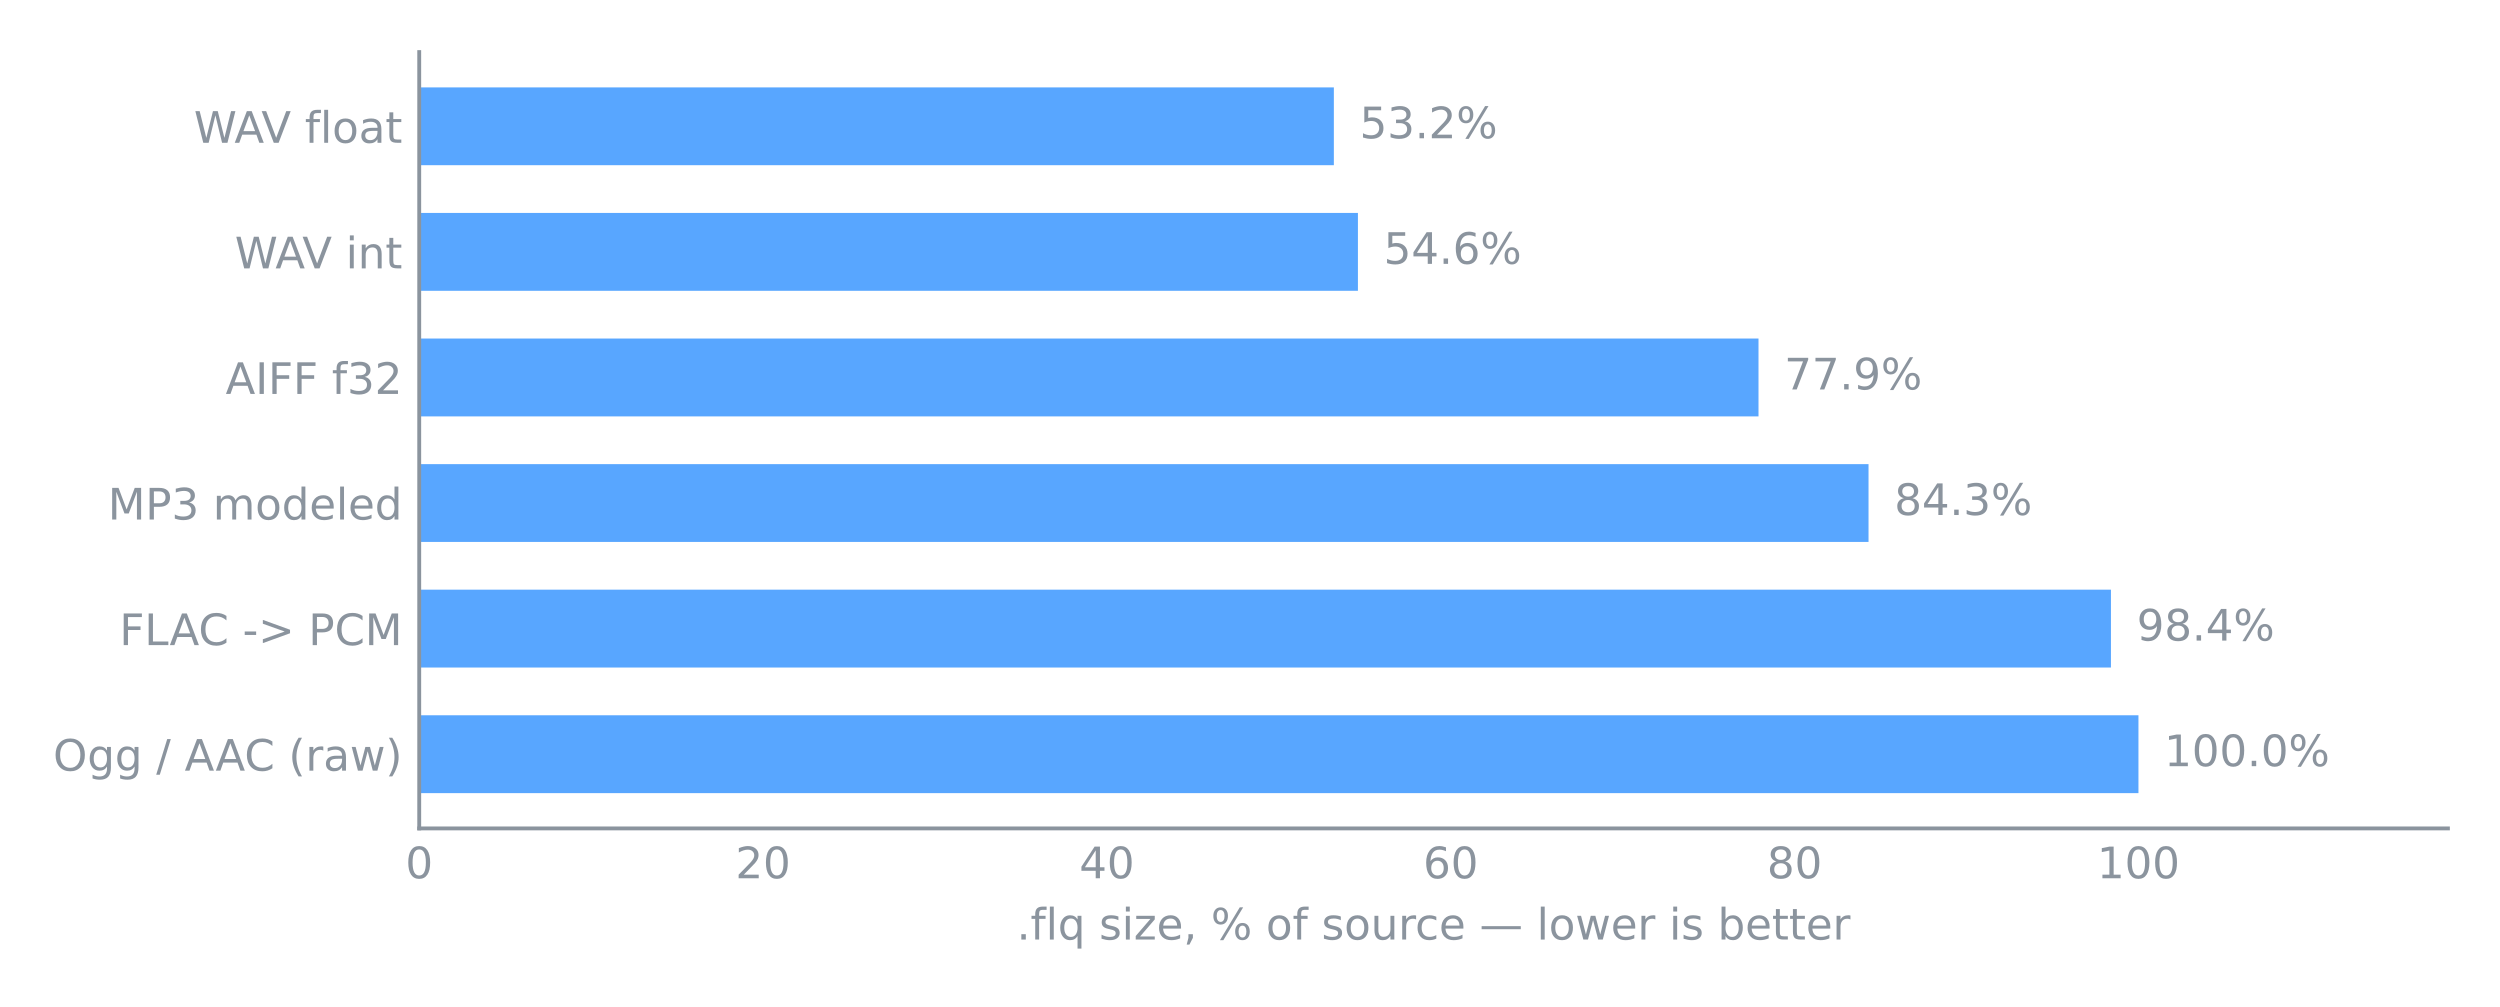
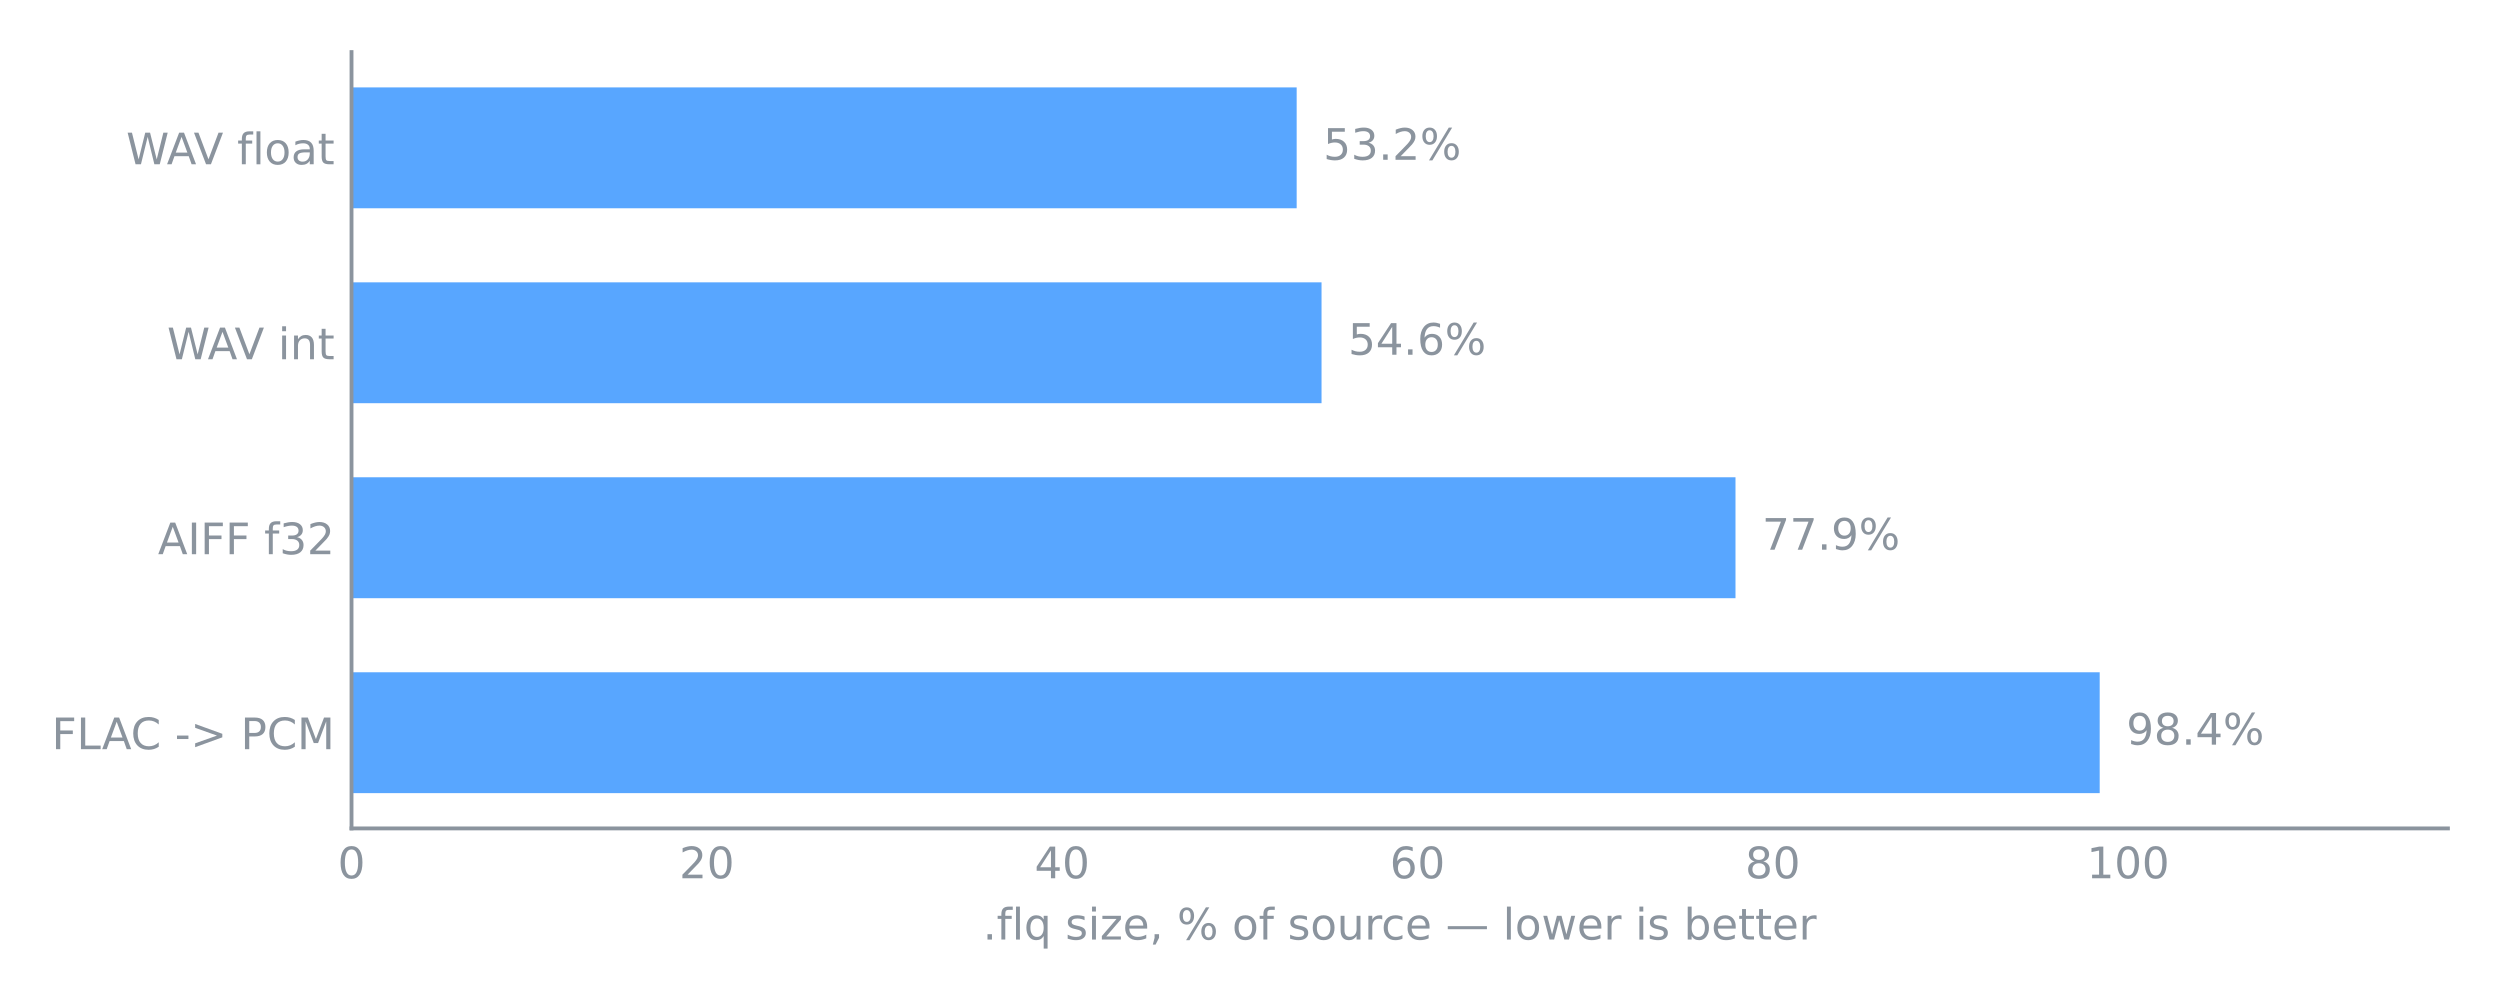
<svg xmlns="http://www.w3.org/2000/svg" xmlns:xlink="http://www.w3.org/1999/xlink" width="518.4pt" height="208.8pt" viewBox="0 0 518.4 208.8" version="1.1">
  <defs>
    <style type="text/css">*{stroke-linejoin: round; stroke-linecap: butt}</style>
  </defs>
  <g id="figure_1">
    <g id="patch_1">
      <path d="M 0 208.8  L 518.4 208.8  L 518.4 0  L 0 0  L 0 208.8  z " style="fill: none; opacity: 0" />
    </g>
    <g id="axes_1">
      <g id="patch_2">
-         <path d="M 86.93 171.78  L 507.6 171.78  L 507.6 10.8  L 86.93 10.8  L 86.93 171.78  z " style="fill: none" />
+         <path d="M 72.89 171.78  L 507.6 171.78  L 507.6 10.8  L 72.89 10.8  L 72.89 171.78  z " style="fill: none" />
      </g>
      <g id="patch_3">
-         <path d="M 86.93 164.463  L 443.43 164.463  L 443.43 148.318  L 86.93 148.318  z " clip-path="url(#p43e0ad4952)" style="fill: #58a6ff" />
+         <path d="M 72.89 164.463  L 435.394 164.463  L 435.394 139.398  L 72.89 139.398  z " clip-path="url(#p60b05f3a0f)" style="fill: #58a6ff" />
      </g>
      <g id="patch_4">
-         <path d="M 86.93 138.423  L 437.726 138.423  L 437.726 122.278  L 86.93 122.278  z " clip-path="url(#p43e0ad4952)" style="fill: #58a6ff" />
+         <path d="M 72.89 124.036  L 359.872 124.036  L 359.872 98.971  L 72.89 98.971  z " clip-path="url(#p60b05f3a0f)" style="fill: #58a6ff" />
      </g>
      <g id="patch_5">
-         <path d="M 86.93 112.382  L 387.459 112.382  L 387.459 96.238  L 86.93 96.238  z " clip-path="url(#p43e0ad4952)" style="fill: #58a6ff" />
+         <path d="M 72.89 83.609  L 274.035 83.609  L 274.035 58.544  L 72.89 58.544  z " clip-path="url(#p60b05f3a0f)" style="fill: #58a6ff" />
      </g>
      <g id="patch_6">
-         <path d="M 86.93 86.342  L 364.644 86.342  L 364.644 70.198  L 86.93 70.198  z " clip-path="url(#p43e0ad4952)" style="fill: #58a6ff" />
-       </g>
-       <g id="patch_7">
-         <path d="M 86.93 60.302  L 281.579 60.302  L 281.579 44.157  L 86.93 44.157  z " clip-path="url(#p43e0ad4952)" style="fill: #58a6ff" />
-       </g>
-       <g id="patch_8">
-         <path d="M 86.93 34.262  L 276.588 34.262  L 276.588 18.117  L 86.93 18.117  z " clip-path="url(#p43e0ad4952)" style="fill: #58a6ff" />
+         <path d="M 72.89 43.182  L 268.878 43.182  L 268.878 18.117  L 72.89 18.117  z " clip-path="url(#p60b05f3a0f)" style="fill: #58a6ff" />
      </g>
      <g id="matplotlib.axis_1">
        <g id="xtick_1">
          <g id="line2d_1" />
          <g id="text_1">
-             <g style="fill: #8b949e" transform="translate(84.06687 182.1186) scale(0.09 -0.09)">
+             <g style="fill: #8b949e" transform="translate(70.02688 182.1186) scale(0.09 -0.09)">
              <defs>
                <path id="DejaVuSans-30" d="M 2034 4250  Q 1547 4250 1301 3770  Q 1056 3291 1056 2328  Q 1056 1369 1301 889  Q 1547 409 2034 409  Q 2525 409 2770 889  Q 3016 1369 3016 2328  Q 3016 3291 2770 3770  Q 2525 4250 2034 4250  z M 2034 4750  Q 2819 4750 3233 4129  Q 3647 3509 3647 2328  Q 3647 1150 3233 529  Q 2819 -91 2034 -91  Q 1250 -91 836 529  Q 422 1150 422 2328  Q 422 3509 836 4129  Q 1250 4750 2034 4750  z " transform="scale(0.015625)" />
              </defs>
              <use xlink:href="#DejaVuSans-30" />
            </g>
          </g>
        </g>
        <g id="xtick_2">
          <g id="line2d_2" />
          <g id="text_2">
-             <g style="fill: #8b949e" transform="translate(152.5037 182.1186) scale(0.09 -0.09)">
+             <g style="fill: #8b949e" transform="translate(140.8434 182.1186) scale(0.09 -0.09)">
              <defs>
                <path id="DejaVuSans-32" d="M 1228 531  L 3431 531  L 3431 0  L 469 0  L 469 531  Q 828 903 1448 1529  Q 2069 2156 2228 2338  Q 2531 2678 2651 2914  Q 2772 3150 2772 3378  Q 2772 3750 2511 3984  Q 2250 4219 1831 4219  Q 1534 4219 1204 4116  Q 875 4013 500 3803  L 500 4441  Q 881 4594 1212 4672  Q 1544 4750 1819 4750  Q 2544 4750 2975 4387  Q 3406 4025 3406 3419  Q 3406 3131 3298 2873  Q 3191 2616 2906 2266  Q 2828 2175 2409 1742  Q 1991 1309 1228 531  z " transform="scale(0.015625)" />
              </defs>
              <use xlink:href="#DejaVuSans-32" />
              <use xlink:href="#DejaVuSans-30" transform="translate(63.62305 0)" />
            </g>
          </g>
        </g>
        <g id="xtick_3">
          <g id="line2d_3" />
          <g id="text_3">
-             <g style="fill: #8b949e" transform="translate(223.8038 182.1186) scale(0.09 -0.09)">
+             <g style="fill: #8b949e" transform="translate(214.5231 182.1186) scale(0.09 -0.09)">
              <defs>
                <path id="DejaVuSans-34" d="M 2419 4116  L 825 1625  L 2419 1625  L 2419 4116  z M 2253 4666  L 3047 4666  L 3047 1625  L 3713 1625  L 3713 1100  L 3047 1100  L 3047 0  L 2419 0  L 2419 1100  L 313 1100  L 313 1709  L 2253 4666  z " transform="scale(0.015625)" />
              </defs>
              <use xlink:href="#DejaVuSans-34" />
              <use xlink:href="#DejaVuSans-30" transform="translate(63.62305 0)" />
            </g>
          </g>
        </g>
        <g id="xtick_4">
          <g id="line2d_4" />
          <g id="text_4">
-             <g style="fill: #8b949e" transform="translate(295.1037 182.1186) scale(0.09 -0.09)">
+             <g style="fill: #8b949e" transform="translate(288.2027 182.1186) scale(0.09 -0.09)">
              <defs>
                <path id="DejaVuSans-36" d="M 2113 2584  Q 1688 2584 1439 2293  Q 1191 2003 1191 1497  Q 1191 994 1439 701  Q 1688 409 2113 409  Q 2538 409 2786 701  Q 3034 994 3034 1497  Q 3034 2003 2786 2293  Q 2538 2584 2113 2584  z M 3366 4563  L 3366 3988  Q 3128 4100 2886 4159  Q 2644 4219 2406 4219  Q 1781 4219 1451 3797  Q 1122 3375 1075 2522  Q 1259 2794 1537 2939  Q 1816 3084 2150 3084  Q 2853 3084 3261 2657  Q 3669 2231 3669 1497  Q 3669 778 3244 343  Q 2819 -91 2113 -91  Q 1303 -91 875 529  Q 447 1150 447 2328  Q 447 3434 972 4092  Q 1497 4750 2381 4750  Q 2619 4750 2861 4703  Q 3103 4656 3366 4563  z " transform="scale(0.015625)" />
              </defs>
              <use xlink:href="#DejaVuSans-36" />
              <use xlink:href="#DejaVuSans-30" transform="translate(63.62305 0)" />
            </g>
          </g>
        </g>
        <g id="xtick_5">
          <g id="line2d_5" />
          <g id="text_5">
-             <g style="fill: #8b949e" transform="translate(366.4038 182.1186) scale(0.09 -0.09)">
+             <g style="fill: #8b949e" transform="translate(361.8824 182.1186) scale(0.09 -0.09)">
              <defs>
                <path id="DejaVuSans-38" d="M 2034 2216  Q 1584 2216 1326 1975  Q 1069 1734 1069 1313  Q 1069 891 1326 650  Q 1584 409 2034 409  Q 2484 409 2743 651  Q 3003 894 3003 1313  Q 3003 1734 2745 1975  Q 2488 2216 2034 2216  z M 1403 2484  Q 997 2584 770 2862  Q 544 3141 544 3541  Q 544 4100 942 4425  Q 1341 4750 2034 4750  Q 2731 4750 3128 4425  Q 3525 4100 3525 3541  Q 3525 3141 3298 2862  Q 3072 2584 2669 2484  Q 3125 2378 3379 2068  Q 3634 1759 3634 1313  Q 3634 634 3220 271  Q 2806 -91 2034 -91  Q 1263 -91 848 271  Q 434 634 434 1313  Q 434 1759 690 2068  Q 947 2378 1403 2484  z M 1172 3481  Q 1172 3119 1398 2916  Q 1625 2713 2034 2713  Q 2441 2713 2670 2916  Q 2900 3119 2900 3481  Q 2900 3844 2670 4047  Q 2441 4250 2034 4250  Q 1625 4250 1398 4047  Q 1172 3844 1172 3481  z " transform="scale(0.015625)" />
              </defs>
              <use xlink:href="#DejaVuSans-38" />
              <use xlink:href="#DejaVuSans-30" transform="translate(63.62305 0)" />
            </g>
          </g>
        </g>
        <g id="xtick_6">
          <g id="line2d_6" />
          <g id="text_6">
-             <g style="fill: #8b949e" transform="translate(434.8406 182.1186) scale(0.09 -0.09)">
+             <g style="fill: #8b949e" transform="translate(432.6989 182.1186) scale(0.09 -0.09)">
              <defs>
                <path id="DejaVuSans-31" d="M 794 531  L 1825 531  L 1825 4091  L 703 3866  L 703 4441  L 1819 4666  L 2450 4666  L 2450 531  L 3481 531  L 3481 0  L 794 0  L 794 531  z " transform="scale(0.015625)" />
              </defs>
              <use xlink:href="#DejaVuSans-31" />
              <use xlink:href="#DejaVuSans-30" transform="translate(63.62305 0)" />
              <use xlink:href="#DejaVuSans-30" transform="translate(127.2461 0)" />
            </g>
          </g>
        </g>
        <g id="text_7">
-           <g style="fill: #8b949e" transform="translate(210.8228 194.8289) scale(0.09 -0.09)">
+           <g style="fill: #8b949e" transform="translate(203.8028 194.8289) scale(0.09 -0.09)">
            <defs>
              <path id="DejaVuSans-2e" d="M 684 794  L 1344 794  L 1344 0  L 684 0  L 684 794  z " transform="scale(0.015625)" />
              <path id="DejaVuSans-66" d="M 2375 4863  L 2375 4384  L 1825 4384  Q 1516 4384 1395 4259  Q 1275 4134 1275 3809  L 1275 3500  L 2222 3500  L 2222 3053  L 1275 3053  L 1275 0  L 697 0  L 697 3053  L 147 3053  L 147 3500  L 697 3500  L 697 3744  Q 697 4328 969 4595  Q 1241 4863 1831 4863  L 2375 4863  z " transform="scale(0.015625)" />
              <path id="DejaVuSans-6c" d="M 603 4863  L 1178 4863  L 1178 0  L 603 0  L 603 4863  z " transform="scale(0.015625)" />
              <path id="DejaVuSans-71" d="M 947 1747  Q 947 1113 1208 752  Q 1469 391 1925 391  Q 2381 391 2643 752  Q 2906 1113 2906 1747  Q 2906 2381 2643 2742  Q 2381 3103 1925 3103  Q 1469 3103 1208 2742  Q 947 2381 947 1747  z M 2906 525  Q 2725 213 2448 61  Q 2172 -91 1784 -91  Q 1150 -91 751 415  Q 353 922 353 1747  Q 353 2572 751 3078  Q 1150 3584 1784 3584  Q 2172 3584 2448 3432  Q 2725 3281 2906 2969  L 2906 3500  L 3481 3500  L 3481 -1331  L 2906 -1331  L 2906 525  z " transform="scale(0.015625)" />
              <path id="DejaVuSans-20" transform="scale(0.015625)" />
              <path id="DejaVuSans-73" d="M 2834 3397  L 2834 2853  Q 2591 2978 2328 3040  Q 2066 3103 1784 3103  Q 1356 3103 1142 2972  Q 928 2841 928 2578  Q 928 2378 1081 2264  Q 1234 2150 1697 2047  L 1894 2003  Q 2506 1872 2764 1633  Q 3022 1394 3022 966  Q 3022 478 2636 193  Q 2250 -91 1575 -91  Q 1294 -91 989 -36  Q 684 19 347 128  L 347 722  Q 666 556 975 473  Q 1284 391 1588 391  Q 1994 391 2212 530  Q 2431 669 2431 922  Q 2431 1156 2273 1281  Q 2116 1406 1581 1522  L 1381 1569  Q 847 1681 609 1914  Q 372 2147 372 2553  Q 372 3047 722 3315  Q 1072 3584 1716 3584  Q 2034 3584 2315 3537  Q 2597 3491 2834 3397  z " transform="scale(0.015625)" />
              <path id="DejaVuSans-69" d="M 603 3500  L 1178 3500  L 1178 0  L 603 0  L 603 3500  z M 603 4863  L 1178 4863  L 1178 4134  L 603 4134  L 603 4863  z " transform="scale(0.015625)" />
              <path id="DejaVuSans-7a" d="M 353 3500  L 3084 3500  L 3084 2975  L 922 459  L 3084 459  L 3084 0  L 275 0  L 275 525  L 2438 3041  L 353 3041  L 353 3500  z " transform="scale(0.015625)" />
              <path id="DejaVuSans-65" d="M 3597 1894  L 3597 1613  L 953 1613  Q 991 1019 1311 708  Q 1631 397 2203 397  Q 2534 397 2845 478  Q 3156 559 3463 722  L 3463 178  Q 3153 47 2828 -22  Q 2503 -91 2169 -91  Q 1331 -91 842 396  Q 353 884 353 1716  Q 353 2575 817 3079  Q 1281 3584 2069 3584  Q 2775 3584 3186 3129  Q 3597 2675 3597 1894  z M 3022 2063  Q 3016 2534 2758 2815  Q 2500 3097 2075 3097  Q 1594 3097 1305 2825  Q 1016 2553 972 2059  L 3022 2063  z " transform="scale(0.015625)" />
              <path id="DejaVuSans-2c" d="M 750 794  L 1409 794  L 1409 256  L 897 -744  L 494 -744  L 750 256  L 750 794  z " transform="scale(0.015625)" />
              <path id="DejaVuSans-25" d="M 4653 2053  Q 4381 2053 4226 1822  Q 4072 1591 4072 1178  Q 4072 772 4226 539  Q 4381 306 4653 306  Q 4919 306 5073 539  Q 5228 772 5228 1178  Q 5228 1588 5073 1820  Q 4919 2053 4653 2053  z M 4653 2450  Q 5147 2450 5437 2106  Q 5728 1763 5728 1178  Q 5728 594 5436 251  Q 5144 -91 4653 -91  Q 4153 -91 3862 251  Q 3572 594 3572 1178  Q 3572 1766 3864 2108  Q 4156 2450 4653 2450  z M 1428 4353  Q 1159 4353 1004 4120  Q 850 3888 850 3481  Q 850 3069 1003 2837  Q 1156 2606 1428 2606  Q 1700 2606 1854 2837  Q 2009 3069 2009 3481  Q 2009 3884 1853 4118  Q 1697 4353 1428 4353  z M 4250 4750  L 4750 4750  L 1831 -91  L 1331 -91  L 4250 4750  z M 1428 4750  Q 1922 4750 2215 4408  Q 2509 4066 2509 3481  Q 2509 2891 2217 2550  Q 1925 2209 1428 2209  Q 931 2209 642 2551  Q 353 2894 353 3481  Q 353 4063 643 4406  Q 934 4750 1428 4750  z " transform="scale(0.015625)" />
              <path id="DejaVuSans-6f" d="M 1959 3097  Q 1497 3097 1228 2736  Q 959 2375 959 1747  Q 959 1119 1226 758  Q 1494 397 1959 397  Q 2419 397 2687 759  Q 2956 1122 2956 1747  Q 2956 2369 2687 2733  Q 2419 3097 1959 3097  z M 1959 3584  Q 2709 3584 3137 3096  Q 3566 2609 3566 1747  Q 3566 888 3137 398  Q 2709 -91 1959 -91  Q 1206 -91 779 398  Q 353 888 353 1747  Q 353 2609 779 3096  Q 1206 3584 1959 3584  z " transform="scale(0.015625)" />
              <path id="DejaVuSans-75" d="M 544 1381  L 544 3500  L 1119 3500  L 1119 1403  Q 1119 906 1312 657  Q 1506 409 1894 409  Q 2359 409 2629 706  Q 2900 1003 2900 1516  L 2900 3500  L 3475 3500  L 3475 0  L 2900 0  L 2900 538  Q 2691 219 2414 64  Q 2138 -91 1772 -91  Q 1169 -91 856 284  Q 544 659 544 1381  z M 1991 3584  L 1991 3584  z " transform="scale(0.015625)" />
              <path id="DejaVuSans-72" d="M 2631 2963  Q 2534 3019 2420 3045  Q 2306 3072 2169 3072  Q 1681 3072 1420 2755  Q 1159 2438 1159 1844  L 1159 0  L 581 0  L 581 3500  L 1159 3500  L 1159 2956  Q 1341 3275 1631 3429  Q 1922 3584 2338 3584  Q 2397 3584 2469 3576  Q 2541 3569 2628 3553  L 2631 2963  z " transform="scale(0.015625)" />
              <path id="DejaVuSans-63" d="M 3122 3366  L 3122 2828  Q 2878 2963 2633 3030  Q 2388 3097 2138 3097  Q 1578 3097 1268 2742  Q 959 2388 959 1747  Q 959 1106 1268 751  Q 1578 397 2138 397  Q 2388 397 2633 464  Q 2878 531 3122 666  L 3122 134  Q 2881 22 2623 -34  Q 2366 -91 2075 -91  Q 1284 -91 818 406  Q 353 903 353 1747  Q 353 2603 823 3093  Q 1294 3584 2113 3584  Q 2378 3584 2631 3529  Q 2884 3475 3122 3366  z " transform="scale(0.015625)" />
              <path id="DejaVuSans-2014" d="M 313 1978  L 6088 1978  L 6088 1528  L 313 1528  L 313 1978  z " transform="scale(0.015625)" />
              <path id="DejaVuSans-77" d="M 269 3500  L 844 3500  L 1563 769  L 2278 3500  L 2956 3500  L 3675 769  L 4391 3500  L 4966 3500  L 4050 0  L 3372 0  L 2619 2869  L 1863 0  L 1184 0  L 269 3500  z " transform="scale(0.015625)" />
              <path id="DejaVuSans-62" d="M 3116 1747  Q 3116 2381 2855 2742  Q 2594 3103 2138 3103  Q 1681 3103 1420 2742  Q 1159 2381 1159 1747  Q 1159 1113 1420 752  Q 1681 391 2138 391  Q 2594 391 2855 752  Q 3116 1113 3116 1747  z M 1159 2969  Q 1341 3281 1617 3432  Q 1894 3584 2278 3584  Q 2916 3584 3314 3078  Q 3713 2572 3713 1747  Q 3713 922 3314 415  Q 2916 -91 2278 -91  Q 1894 -91 1617 61  Q 1341 213 1159 525  L 1159 0  L 581 0  L 581 4863  L 1159 4863  L 1159 2969  z " transform="scale(0.015625)" />
              <path id="DejaVuSans-74" d="M 1172 4494  L 1172 3500  L 2356 3500  L 2356 3053  L 1172 3053  L 1172 1153  Q 1172 725 1289 603  Q 1406 481 1766 481  L 2356 481  L 2356 0  L 1766 0  Q 1100 0 847 248  Q 594 497 594 1153  L 594 3053  L 172 3053  L 172 3500  L 594 3500  L 594 4494  L 1172 4494  z " transform="scale(0.015625)" />
            </defs>
            <use xlink:href="#DejaVuSans-2e" />
            <use xlink:href="#DejaVuSans-66" transform="translate(31.78711 0)" />
            <use xlink:href="#DejaVuSans-6c" transform="translate(66.99219 0)" />
            <use xlink:href="#DejaVuSans-71" transform="translate(94.77539 0)" />
            <use xlink:href="#DejaVuSans-20" transform="translate(158.252 0)" />
            <use xlink:href="#DejaVuSans-73" transform="translate(190.0391 0)" />
            <use xlink:href="#DejaVuSans-69" transform="translate(242.1387 0)" />
            <use xlink:href="#DejaVuSans-7a" transform="translate(269.9219 0)" />
            <use xlink:href="#DejaVuSans-65" transform="translate(322.4121 0)" />
            <use xlink:href="#DejaVuSans-2c" transform="translate(383.9355 0)" />
            <use xlink:href="#DejaVuSans-20" transform="translate(415.7227 0)" />
            <use xlink:href="#DejaVuSans-25" transform="translate(447.5098 0)" />
            <use xlink:href="#DejaVuSans-20" transform="translate(542.5293 0)" />
            <use xlink:href="#DejaVuSans-6f" transform="translate(574.3164 0)" />
            <use xlink:href="#DejaVuSans-66" transform="translate(635.498 0)" />
            <use xlink:href="#DejaVuSans-20" transform="translate(670.7031 0)" />
            <use xlink:href="#DejaVuSans-73" transform="translate(702.4902 0)" />
            <use xlink:href="#DejaVuSans-6f" transform="translate(754.5898 0)" />
            <use xlink:href="#DejaVuSans-75" transform="translate(815.7715 0)" />
            <use xlink:href="#DejaVuSans-72" transform="translate(879.1504 0)" />
            <use xlink:href="#DejaVuSans-63" transform="translate(918.0137 0)" />
            <use xlink:href="#DejaVuSans-65" transform="translate(972.9941 0)" />
            <use xlink:href="#DejaVuSans-20" transform="translate(1034.518 0)" />
            <use xlink:href="#DejaVuSans-2014" transform="translate(1066.305 0)" />
            <use xlink:href="#DejaVuSans-20" transform="translate(1166.305 0)" />
            <use xlink:href="#DejaVuSans-6c" transform="translate(1198.092 0)" />
            <use xlink:href="#DejaVuSans-6f" transform="translate(1225.875 0)" />
            <use xlink:href="#DejaVuSans-77" transform="translate(1287.057 0)" />
            <use xlink:href="#DejaVuSans-65" transform="translate(1368.844 0)" />
            <use xlink:href="#DejaVuSans-72" transform="translate(1430.367 0)" />
            <use xlink:href="#DejaVuSans-20" transform="translate(1471.48 0)" />
            <use xlink:href="#DejaVuSans-69" transform="translate(1503.268 0)" />
            <use xlink:href="#DejaVuSans-73" transform="translate(1531.051 0)" />
            <use xlink:href="#DejaVuSans-20" transform="translate(1583.15 0)" />
            <use xlink:href="#DejaVuSans-62" transform="translate(1614.938 0)" />
            <use xlink:href="#DejaVuSans-65" transform="translate(1678.414 0)" />
            <use xlink:href="#DejaVuSans-74" transform="translate(1739.938 0)" />
            <use xlink:href="#DejaVuSans-74" transform="translate(1779.146 0)" />
            <use xlink:href="#DejaVuSans-65" transform="translate(1818.355 0)" />
            <use xlink:href="#DejaVuSans-72" transform="translate(1879.879 0)" />
          </g>
        </g>
      </g>
      <g id="matplotlib.axis_2">
        <g id="ytick_1">
          <g id="line2d_7" />
          <g id="text_8">
-             <g style="fill: #8b949e" transform="translate(11.01938 159.8096) scale(0.09 -0.09)">
-               <defs>
-                 <path id="DejaVuSans-4f" d="M 2522 4238  Q 1834 4238 1429 3725  Q 1025 3213 1025 2328  Q 1025 1447 1429 934  Q 1834 422 2522 422  Q 3209 422 3611 934  Q 4013 1447 4013 2328  Q 4013 3213 3611 3725  Q 3209 4238 2522 4238  z M 2522 4750  Q 3503 4750 4090 4092  Q 4678 3434 4678 2328  Q 4678 1225 4090 567  Q 3503 -91 2522 -91  Q 1538 -91 948 565  Q 359 1222 359 2328  Q 359 3434 948 4092  Q 1538 4750 2522 4750  z " transform="scale(0.015625)" />
-                 <path id="DejaVuSans-67" d="M 2906 1791  Q 2906 2416 2648 2759  Q 2391 3103 1925 3103  Q 1463 3103 1205 2759  Q 947 2416 947 1791  Q 947 1169 1205 825  Q 1463 481 1925 481  Q 2391 481 2648 825  Q 2906 1169 2906 1791  z M 3481 434  Q 3481 -459 3084 -895  Q 2688 -1331 1869 -1331  Q 1566 -1331 1297 -1286  Q 1028 -1241 775 -1147  L 775 -588  Q 1028 -725 1275 -790  Q 1522 -856 1778 -856  Q 2344 -856 2625 -561  Q 2906 -266 2906 331  L 2906 616  Q 2728 306 2450 153  Q 2172 0 1784 0  Q 1141 0 747 490  Q 353 981 353 1791  Q 353 2603 747 3093  Q 1141 3584 1784 3584  Q 2172 3584 2450 3431  Q 2728 3278 2906 2969  L 2906 3500  L 3481 3500  L 3481 434  z " transform="scale(0.015625)" />
-                 <path id="DejaVuSans-2f" d="M 1625 4666  L 2156 4666  L 531 -594  L 0 -594  L 1625 4666  z " transform="scale(0.015625)" />
+             <g style="fill: #8b949e" transform="translate(10.72687 155.3497) scale(0.09 -0.09)">
+               <defs>
+                 <path id="DejaVuSans-46" d="M 628 4666  L 3309 4666  L 3309 4134  L 1259 4134  L 1259 2759  L 3109 2759  L 3109 2228  L 1259 2228  L 1259 0  L 628 0  L 628 4666  z " transform="scale(0.015625)" />
+                 <path id="DejaVuSans-4c" d="M 628 4666  L 1259 4666  L 1259 531  L 3531 531  L 3531 0  L 628 0  L 628 4666  z " transform="scale(0.015625)" />
                <path id="DejaVuSans-41" d="M 2188 4044  L 1331 1722  L 3047 1722  L 2188 4044  z M 1831 4666  L 2547 4666  L 4325 0  L 3669 0  L 3244 1197  L 1141 1197  L 716 0  L 50 0  L 1831 4666  z " transform="scale(0.015625)" />
                <path id="DejaVuSans-43" d="M 4122 4306  L 4122 3641  Q 3803 3938 3442 4084  Q 3081 4231 2675 4231  Q 1875 4231 1450 3742  Q 1025 3253 1025 2328  Q 1025 1406 1450 917  Q 1875 428 2675 428  Q 3081 428 3442 575  Q 3803 722 4122 1019  L 4122 359  Q 3791 134 3420 21  Q 3050 -91 2638 -91  Q 1578 -91 968 557  Q 359 1206 359 2328  Q 359 3453 968 4101  Q 1578 4750 2638 4750  Q 3056 4750 3426 4639  Q 3797 4528 4122 4306  z " transform="scale(0.015625)" />
-                 <path id="DejaVuSans-28" d="M 1984 4856  Q 1566 4138 1362 3434  Q 1159 2731 1159 2009  Q 1159 1288 1364 580  Q 1569 -128 1984 -844  L 1484 -844  Q 1016 -109 783 600  Q 550 1309 550 2009  Q 550 2706 781 3412  Q 1013 4119 1484 4856  L 1984 4856  z " transform="scale(0.015625)" />
-                 <path id="DejaVuSans-61" d="M 2194 1759  Q 1497 1759 1228 1600  Q 959 1441 959 1056  Q 959 750 1161 570  Q 1363 391 1709 391  Q 2188 391 2477 730  Q 2766 1069 2766 1631  L 2766 1759  L 2194 1759  z M 3341 1997  L 3341 0  L 2766 0  L 2766 531  Q 2569 213 2275 61  Q 1981 -91 1556 -91  Q 1019 -91 701 211  Q 384 513 384 1019  Q 384 1609 779 1909  Q 1175 2209 1959 2209  L 2766 2209  L 2766 2266  Q 2766 2663 2505 2880  Q 2244 3097 1772 3097  Q 1472 3097 1187 3025  Q 903 2953 641 2809  L 641 3341  Q 956 3463 1253 3523  Q 1550 3584 1831 3584  Q 2591 3584 2966 3190  Q 3341 2797 3341 1997  z " transform="scale(0.015625)" />
-                 <path id="DejaVuSans-29" d="M 513 4856  L 1013 4856  Q 1481 4119 1714 3412  Q 1947 2706 1947 2009  Q 1947 1309 1714 600  Q 1481 -109 1013 -844  L 513 -844  Q 928 -128 1133 580  Q 1338 1288 1338 2009  Q 1338 2731 1133 3434  Q 928 4138 513 4856  z " transform="scale(0.015625)" />
-               </defs>
-               <use xlink:href="#DejaVuSans-4f" />
-               <use xlink:href="#DejaVuSans-67" transform="translate(78.71094 0)" />
-               <use xlink:href="#DejaVuSans-67" transform="translate(142.1875 0)" />
-               <use xlink:href="#DejaVuSans-20" transform="translate(205.6641 0)" />
-               <use xlink:href="#DejaVuSans-2f" transform="translate(237.4512 0)" />
-               <use xlink:href="#DejaVuSans-20" transform="translate(271.1426 0)" />
-               <use xlink:href="#DejaVuSans-41" transform="translate(302.9297 0)" />
-               <use xlink:href="#DejaVuSans-41" transform="translate(374.0879 0)" />
-               <use xlink:href="#DejaVuSans-43" transform="translate(440.7461 0)" />
-               <use xlink:href="#DejaVuSans-20" transform="translate(510.5703 0)" />
-               <use xlink:href="#DejaVuSans-28" transform="translate(542.3574 0)" />
-               <use xlink:href="#DejaVuSans-72" transform="translate(581.3711 0)" />
-               <use xlink:href="#DejaVuSans-61" transform="translate(622.4844 0)" />
-               <use xlink:href="#DejaVuSans-77" transform="translate(683.7637 0)" />
-               <use xlink:href="#DejaVuSans-29" transform="translate(765.5508 0)" />
-             </g>
-           </g>
-         </g>
-         <g id="ytick_2">
-           <g id="line2d_8" />
-           <g id="text_9">
-             <g style="fill: #8b949e" transform="translate(24.76687 133.7695) scale(0.09 -0.09)">
-               <defs>
-                 <path id="DejaVuSans-46" d="M 628 4666  L 3309 4666  L 3309 4134  L 1259 4134  L 1259 2759  L 3109 2759  L 3109 2228  L 1259 2228  L 1259 0  L 628 0  L 628 4666  z " transform="scale(0.015625)" />
-                 <path id="DejaVuSans-4c" d="M 628 4666  L 1259 4666  L 1259 531  L 3531 531  L 3531 0  L 628 0  L 628 4666  z " transform="scale(0.015625)" />
                <path id="DejaVuSans-2d" d="M 313 2009  L 1997 2009  L 1997 1497  L 313 1497  L 313 2009  z " transform="scale(0.015625)" />
                <path id="DejaVuSans-3e" d="M 678 3150  L 678 3719  L 4684 2266  L 4684 1747  L 678 294  L 678 863  L 3897 2003  L 678 3150  z " transform="scale(0.015625)" />
                <path id="DejaVuSans-50" d="M 1259 4147  L 1259 2394  L 2053 2394  Q 2494 2394 2734 2622  Q 2975 2850 2975 3272  Q 2975 3691 2734 3919  Q 2494 4147 2053 4147  L 1259 4147  z M 628 4666  L 2053 4666  Q 2838 4666 3239 4311  Q 3641 3956 3641 3272  Q 3641 2581 3239 2228  Q 2838 1875 2053 1875  L 1259 1875  L 1259 0  L 628 0  L 628 4666  z " transform="scale(0.015625)" />
                <path id="DejaVuSans-4d" d="M 628 4666  L 1569 4666  L 2759 1491  L 3956 4666  L 4897 4666  L 4897 0  L 4281 0  L 4281 4097  L 3078 897  L 2444 897  L 1241 4097  L 1241 0  L 628 0  L 628 4666  z " transform="scale(0.015625)" />
              </defs>
              <use xlink:href="#DejaVuSans-46" />
              <use xlink:href="#DejaVuSans-4c" transform="translate(57.51953 0)" />
              <use xlink:href="#DejaVuSans-41" transform="translate(115.4824 0)" />
              <use xlink:href="#DejaVuSans-43" transform="translate(182.1406 0)" />
              <use xlink:href="#DejaVuSans-20" transform="translate(251.9648 0)" />
              <use xlink:href="#DejaVuSans-2d" transform="translate(283.752 0)" />
              <use xlink:href="#DejaVuSans-3e" transform="translate(319.8359 0)" />
              <use xlink:href="#DejaVuSans-20" transform="translate(403.625 0)" />
              <use xlink:href="#DejaVuSans-50" transform="translate(435.4121 0)" />
              <use xlink:href="#DejaVuSans-43" transform="translate(495.7148 0)" />
              <use xlink:href="#DejaVuSans-4d" transform="translate(565.5391 0)" />
            </g>
          </g>
        </g>
-         <g id="ytick_3">
-           <g id="line2d_9" />
-           <g id="text_10">
-             <g style="fill: #8b949e" transform="translate(22.37484 107.7294) scale(0.09 -0.09)">
-               <defs>
+         <g id="ytick_2">
+           <g id="line2d_8" />
+           <g id="text_9">
+             <g style="fill: #8b949e" transform="translate(32.74453 114.9228) scale(0.09 -0.09)">
+               <defs>
+                 <path id="DejaVuSans-49" d="M 628 4666  L 1259 4666  L 1259 0  L 628 0  L 628 4666  z " transform="scale(0.015625)" />
                <path id="DejaVuSans-33" d="M 2597 2516  Q 3050 2419 3304 2112  Q 3559 1806 3559 1356  Q 3559 666 3084 287  Q 2609 -91 1734 -91  Q 1441 -91 1130 -33  Q 819 25 488 141  L 488 750  Q 750 597 1062 519  Q 1375 441 1716 441  Q 2309 441 2620 675  Q 2931 909 2931 1356  Q 2931 1769 2642 2001  Q 2353 2234 1838 2234  L 1294 2234  L 1294 2753  L 1863 2753  Q 2328 2753 2575 2939  Q 2822 3125 2822 3475  Q 2822 3834 2567 4026  Q 2313 4219 1838 4219  Q 1578 4219 1281 4162  Q 984 4106 628 3988  L 628 4550  Q 988 4650 1302 4700  Q 1616 4750 1894 4750  Q 2613 4750 3031 4423  Q 3450 4097 3450 3541  Q 3450 3153 3228 2886  Q 3006 2619 2597 2516  z " transform="scale(0.015625)" />
-                 <path id="DejaVuSans-6d" d="M 3328 2828  Q 3544 3216 3844 3400  Q 4144 3584 4550 3584  Q 5097 3584 5394 3201  Q 5691 2819 5691 2113  L 5691 0  L 5113 0  L 5113 2094  Q 5113 2597 4934 2840  Q 4756 3084 4391 3084  Q 3944 3084 3684 2787  Q 3425 2491 3425 1978  L 3425 0  L 2847 0  L 2847 2094  Q 2847 2600 2669 2842  Q 2491 3084 2119 3084  Q 1678 3084 1418 2786  Q 1159 2488 1159 1978  L 1159 0  L 581 0  L 581 3500  L 1159 3500  L 1159 2956  Q 1356 3278 1631 3431  Q 1906 3584 2284 3584  Q 2666 3584 2933 3390  Q 3200 3197 3328 2828  z " transform="scale(0.015625)" />
-                 <path id="DejaVuSans-64" d="M 2906 2969  L 2906 4863  L 3481 4863  L 3481 0  L 2906 0  L 2906 525  Q 2725 213 2448 61  Q 2172 -91 1784 -91  Q 1150 -91 751 415  Q 353 922 353 1747  Q 353 2572 751 3078  Q 1150 3584 1784 3584  Q 2172 3584 2448 3432  Q 2725 3281 2906 2969  z M 947 1747  Q 947 1113 1208 752  Q 1469 391 1925 391  Q 2381 391 2643 752  Q 2906 1113 2906 1747  Q 2906 2381 2643 2742  Q 2381 3103 1925 3103  Q 1469 3103 1208 2742  Q 947 2381 947 1747  z " transform="scale(0.015625)" />
-               </defs>
-               <use xlink:href="#DejaVuSans-4d" />
-               <use xlink:href="#DejaVuSans-50" transform="translate(86.2793 0)" />
-               <use xlink:href="#DejaVuSans-33" transform="translate(146.582 0)" />
-               <use xlink:href="#DejaVuSans-20" transform="translate(210.2051 0)" />
-               <use xlink:href="#DejaVuSans-6d" transform="translate(241.9922 0)" />
-               <use xlink:href="#DejaVuSans-6f" transform="translate(339.4043 0)" />
-               <use xlink:href="#DejaVuSans-64" transform="translate(400.5859 0)" />
-               <use xlink:href="#DejaVuSans-65" transform="translate(464.0625 0)" />
-               <use xlink:href="#DejaVuSans-6c" transform="translate(525.5859 0)" />
-               <use xlink:href="#DejaVuSans-65" transform="translate(553.3691 0)" />
-               <use xlink:href="#DejaVuSans-64" transform="translate(614.8926 0)" />
-             </g>
-           </g>
-         </g>
-         <g id="ytick_4">
-           <g id="line2d_10" />
-           <g id="text_11">
-             <g style="fill: #8b949e" transform="translate(46.78453 81.68924) scale(0.09 -0.09)">
-               <defs>
-                 <path id="DejaVuSans-49" d="M 628 4666  L 1259 4666  L 1259 0  L 628 0  L 628 4666  z " transform="scale(0.015625)" />
              </defs>
              <use xlink:href="#DejaVuSans-41" />
              <use xlink:href="#DejaVuSans-49" transform="translate(68.4082 0)" />
              <use xlink:href="#DejaVuSans-46" transform="translate(97.90039 0)" />
              <use xlink:href="#DejaVuSans-46" transform="translate(155.4199 0)" />
              <use xlink:href="#DejaVuSans-20" transform="translate(212.9395 0)" />
              <use xlink:href="#DejaVuSans-66" transform="translate(244.7266 0)" />
              <use xlink:href="#DejaVuSans-33" transform="translate(279.9316 0)" />
              <use xlink:href="#DejaVuSans-32" transform="translate(343.5547 0)" />
            </g>
          </g>
        </g>
-         <g id="ytick_5">
-           <g id="line2d_11" />
-           <g id="text_12">
-             <g style="fill: #8b949e" transform="translate(48.69422 55.64912) scale(0.09 -0.09)">
+         <g id="ytick_3">
+           <g id="line2d_9" />
+           <g id="text_10">
+             <g style="fill: #8b949e" transform="translate(34.65422 74.49584) scale(0.09 -0.09)">
              <defs>
                <path id="DejaVuSans-57" d="M 213 4666  L 850 4666  L 1831 722  L 2809 4666  L 3519 4666  L 4500 722  L 5478 4666  L 6119 4666  L 4947 0  L 4153 0  L 3169 4050  L 2175 0  L 1381 0  L 213 4666  z " transform="scale(0.015625)" />
                <path id="DejaVuSans-56" d="M 1831 0  L 50 4666  L 709 4666  L 2188 738  L 3669 4666  L 4325 4666  L 2547 0  L 1831 0  z " transform="scale(0.015625)" />
                <path id="DejaVuSans-6e" d="M 3513 2113  L 3513 0  L 2938 0  L 2938 2094  Q 2938 2591 2744 2837  Q 2550 3084 2163 3084  Q 1697 3084 1428 2787  Q 1159 2491 1159 1978  L 1159 0  L 581 0  L 581 3500  L 1159 3500  L 1159 2956  Q 1366 3272 1645 3428  Q 1925 3584 2291 3584  Q 2894 3584 3203 3211  Q 3513 2838 3513 2113  z " transform="scale(0.015625)" />
              </defs>
              <use xlink:href="#DejaVuSans-57" />
              <use xlink:href="#DejaVuSans-41" transform="translate(93.37695 0)" />
              <use xlink:href="#DejaVuSans-56" transform="translate(155.4102 0)" />
              <use xlink:href="#DejaVuSans-20" transform="translate(223.8184 0)" />
              <use xlink:href="#DejaVuSans-69" transform="translate(255.6055 0)" />
              <use xlink:href="#DejaVuSans-6e" transform="translate(283.3887 0)" />
              <use xlink:href="#DejaVuSans-74" transform="translate(346.7676 0)" />
            </g>
          </g>
        </g>
-         <g id="ytick_6">
-           <g id="line2d_12" />
-           <g id="text_13">
-             <g style="fill: #8b949e" transform="translate(40.2075 29.60901) scale(0.09 -0.09)">
+         <g id="ytick_4">
+           <g id="line2d_10" />
+           <g id="text_11">
+             <g style="fill: #8b949e" transform="translate(26.1675 34.06891) scale(0.09 -0.09)">
+               <defs>
+                 <path id="DejaVuSans-61" d="M 2194 1759  Q 1497 1759 1228 1600  Q 959 1441 959 1056  Q 959 750 1161 570  Q 1363 391 1709 391  Q 2188 391 2477 730  Q 2766 1069 2766 1631  L 2766 1759  L 2194 1759  z M 3341 1997  L 3341 0  L 2766 0  L 2766 531  Q 2569 213 2275 61  Q 1981 -91 1556 -91  Q 1019 -91 701 211  Q 384 513 384 1019  Q 384 1609 779 1909  Q 1175 2209 1959 2209  L 2766 2209  L 2766 2266  Q 2766 2663 2505 2880  Q 2244 3097 1772 3097  Q 1472 3097 1187 3025  Q 903 2953 641 2809  L 641 3341  Q 956 3463 1253 3523  Q 1550 3584 1831 3584  Q 2591 3584 2966 3190  Q 3341 2797 3341 1997  z " transform="scale(0.015625)" />
+               </defs>
              <use xlink:href="#DejaVuSans-57" />
              <use xlink:href="#DejaVuSans-41" transform="translate(93.37695 0)" />
              <use xlink:href="#DejaVuSans-56" transform="translate(155.4102 0)" />
              <use xlink:href="#DejaVuSans-20" transform="translate(223.8184 0)" />
              <use xlink:href="#DejaVuSans-66" transform="translate(255.6055 0)" />
              <use xlink:href="#DejaVuSans-6c" transform="translate(290.8105 0)" />
              <use xlink:href="#DejaVuSans-6f" transform="translate(318.5938 0)" />
              <use xlink:href="#DejaVuSans-61" transform="translate(379.7754 0)" />
              <use xlink:href="#DejaVuSans-74" transform="translate(441.0547 0)" />
            </g>
          </g>
        </g>
      </g>
-       <g id="patch_9">
-         <path d="M 86.93 171.78  L 86.93 10.8  " style="fill: none; stroke: #8b949e; stroke-width: 0.8; stroke-linejoin: miter; stroke-linecap: square" />
-       </g>
-       <g id="patch_10">
-         <path d="M 86.93 171.78  L 507.6 171.78  " style="fill: none; stroke: #8b949e; stroke-width: 0.8; stroke-linejoin: miter; stroke-linecap: square" />
-       </g>
-       <g id="text_14">
-         <g style="fill: #8b949e" transform="translate(448.7775 158.8737) scale(0.09 -0.09)">
-           <use xlink:href="#DejaVuSans-31" />
-           <use xlink:href="#DejaVuSans-30" transform="translate(63.62305 0)" />
-           <use xlink:href="#DejaVuSans-30" transform="translate(127.2461 0)" />
-           <use xlink:href="#DejaVuSans-2e" transform="translate(190.8691 0)" />
-           <use xlink:href="#DejaVuSans-30" transform="translate(222.6562 0)" />
-           <use xlink:href="#DejaVuSans-25" transform="translate(286.2793 0)" />
-         </g>
-       </g>
-       <g id="text_15">
-         <g style="fill: #8b949e" transform="translate(443.0735 132.8336) scale(0.09 -0.09)">
+       <g id="patch_7">
+         <path d="M 72.89 171.78  L 72.89 10.8  " style="fill: none; stroke: #8b949e; stroke-width: 0.8; stroke-linejoin: miter; stroke-linecap: square" />
+       </g>
+       <g id="patch_8">
+         <path d="M 72.89 171.78  L 507.6 171.78  " style="fill: none; stroke: #8b949e; stroke-width: 0.8; stroke-linejoin: miter; stroke-linecap: square" />
+       </g>
+       <g id="text_12">
+         <g style="fill: #8b949e" transform="translate(440.9199 154.4138) scale(0.09 -0.09)">
          <defs>
            <path id="DejaVuSans-39" d="M 703 97  L 703 672  Q 941 559 1184 500  Q 1428 441 1663 441  Q 2288 441 2617 861  Q 2947 1281 2994 2138  Q 2813 1869 2534 1725  Q 2256 1581 1919 1581  Q 1219 1581 811 2004  Q 403 2428 403 3163  Q 403 3881 828 4315  Q 1253 4750 1959 4750  Q 2769 4750 3195 4129  Q 3622 3509 3622 2328  Q 3622 1225 3098 567  Q 2575 -91 1691 -91  Q 1453 -91 1209 -44  Q 966 3 703 97  z M 1959 2075  Q 2384 2075 2632 2365  Q 2881 2656 2881 3163  Q 2881 3666 2632 3958  Q 2384 4250 1959 4250  Q 1534 4250 1286 3958  Q 1038 3666 1038 3163  Q 1038 2656 1286 2365  Q 1534 2075 1959 2075  z " transform="scale(0.015625)" />
          </defs>
          <use xlink:href="#DejaVuSans-39" />
          <use xlink:href="#DejaVuSans-38" transform="translate(63.62305 0)" />
          <use xlink:href="#DejaVuSans-2e" transform="translate(127.2461 0)" />
          <use xlink:href="#DejaVuSans-34" transform="translate(159.0332 0)" />
          <use xlink:href="#DejaVuSans-25" transform="translate(222.6562 0)" />
        </g>
      </g>
-       <g id="text_16">
-         <g style="fill: #8b949e" transform="translate(392.807 106.7935) scale(0.09 -0.09)">
-           <use xlink:href="#DejaVuSans-38" />
-           <use xlink:href="#DejaVuSans-34" transform="translate(63.62305 0)" />
-           <use xlink:href="#DejaVuSans-2e" transform="translate(127.2461 0)" />
-           <use xlink:href="#DejaVuSans-33" transform="translate(159.0332 0)" />
-           <use xlink:href="#DejaVuSans-25" transform="translate(222.6562 0)" />
-         </g>
-       </g>
-       <g id="text_17">
-         <g style="fill: #8b949e" transform="translate(369.991 80.75338) scale(0.09 -0.09)">
+       <g id="text_13">
+         <g style="fill: #8b949e" transform="translate(365.3983 113.9869) scale(0.09 -0.09)">
          <defs>
            <path id="DejaVuSans-37" d="M 525 4666  L 3525 4666  L 3525 4397  L 1831 0  L 1172 0  L 2766 4134  L 525 4134  L 525 4666  z " transform="scale(0.015625)" />
          </defs>
          <use xlink:href="#DejaVuSans-37" />
          <use xlink:href="#DejaVuSans-37" transform="translate(63.62305 0)" />
          <use xlink:href="#DejaVuSans-2e" transform="translate(127.2461 0)" />
          <use xlink:href="#DejaVuSans-39" transform="translate(159.0332 0)" />
          <use xlink:href="#DejaVuSans-25" transform="translate(222.6562 0)" />
        </g>
      </g>
-       <g id="text_18">
-         <g style="fill: #8b949e" transform="translate(286.9265 54.71326) scale(0.09 -0.09)">
+       <g id="text_14">
+         <g style="fill: #8b949e" transform="translate(279.5614 73.55998) scale(0.09 -0.09)">
          <defs>
            <path id="DejaVuSans-35" d="M 691 4666  L 3169 4666  L 3169 4134  L 1269 4134  L 1269 2991  Q 1406 3038 1543 3061  Q 1681 3084 1819 3084  Q 2600 3084 3056 2656  Q 3513 2228 3513 1497  Q 3513 744 3044 326  Q 2575 -91 1722 -91  Q 1428 -91 1123 -41  Q 819 9 494 109  L 494 744  Q 775 591 1075 516  Q 1375 441 1709 441  Q 2250 441 2565 725  Q 2881 1009 2881 1497  Q 2881 1984 2565 2268  Q 2250 2553 1709 2553  Q 1456 2553 1204 2497  Q 953 2441 691 2322  L 691 4666  z " transform="scale(0.015625)" />
          </defs>
          <use xlink:href="#DejaVuSans-35" />
          <use xlink:href="#DejaVuSans-34" transform="translate(63.62305 0)" />
          <use xlink:href="#DejaVuSans-2e" transform="translate(127.2461 0)" />
          <use xlink:href="#DejaVuSans-36" transform="translate(159.0332 0)" />
          <use xlink:href="#DejaVuSans-25" transform="translate(222.6562 0)" />
        </g>
      </g>
-       <g id="text_19">
-         <g style="fill: #8b949e" transform="translate(281.9355 28.67315) scale(0.09 -0.09)">
+       <g id="text_15">
+         <g style="fill: #8b949e" transform="translate(274.4039 33.13306) scale(0.09 -0.09)">
          <use xlink:href="#DejaVuSans-35" />
          <use xlink:href="#DejaVuSans-33" transform="translate(63.62305 0)" />
          <use xlink:href="#DejaVuSans-2e" transform="translate(127.2461 0)" />
          <use xlink:href="#DejaVuSans-32" transform="translate(159.0332 0)" />
          <use xlink:href="#DejaVuSans-25" transform="translate(222.6562 0)" />
        </g>
      </g>
    </g>
  </g>
  <defs>
-     <clipPath id="p43e0ad4952">
-       <rect x="86.93" y="10.8" width="420.67" height="160.98" />
+     <clipPath id="p60b05f3a0f">
+       <rect x="72.89" y="10.8" width="434.71" height="160.98" />
    </clipPath>
  </defs>
</svg>
